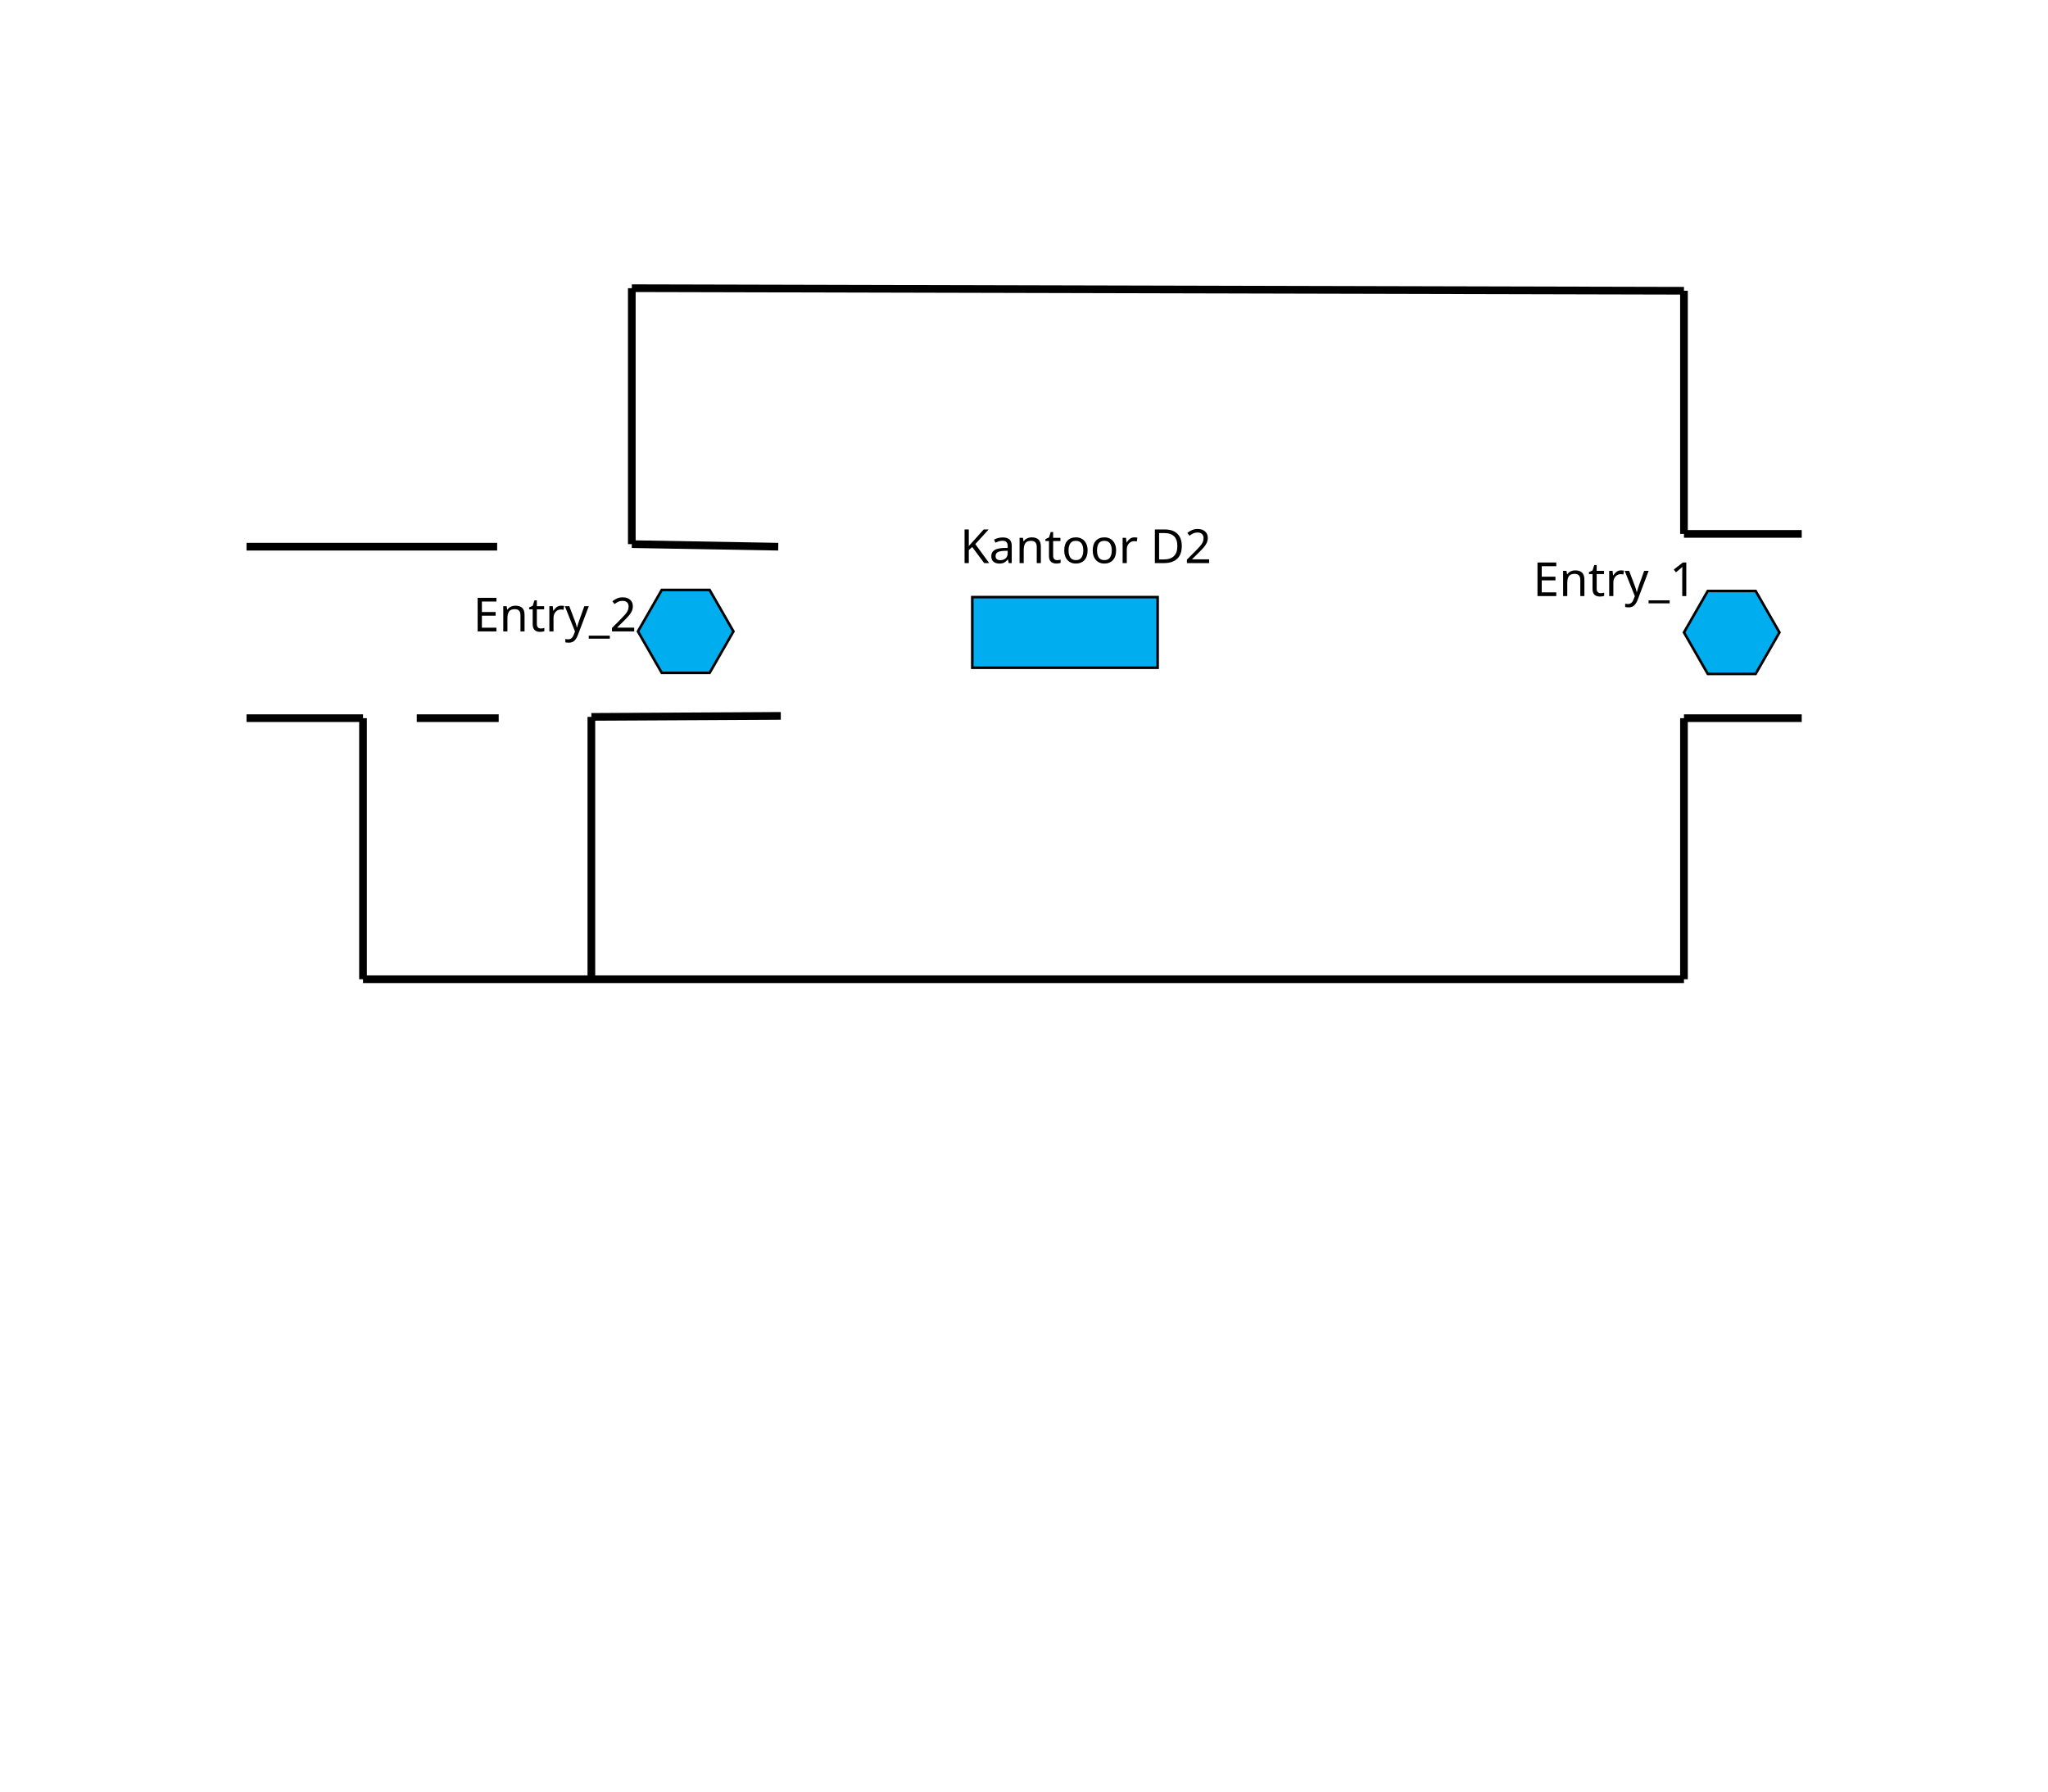
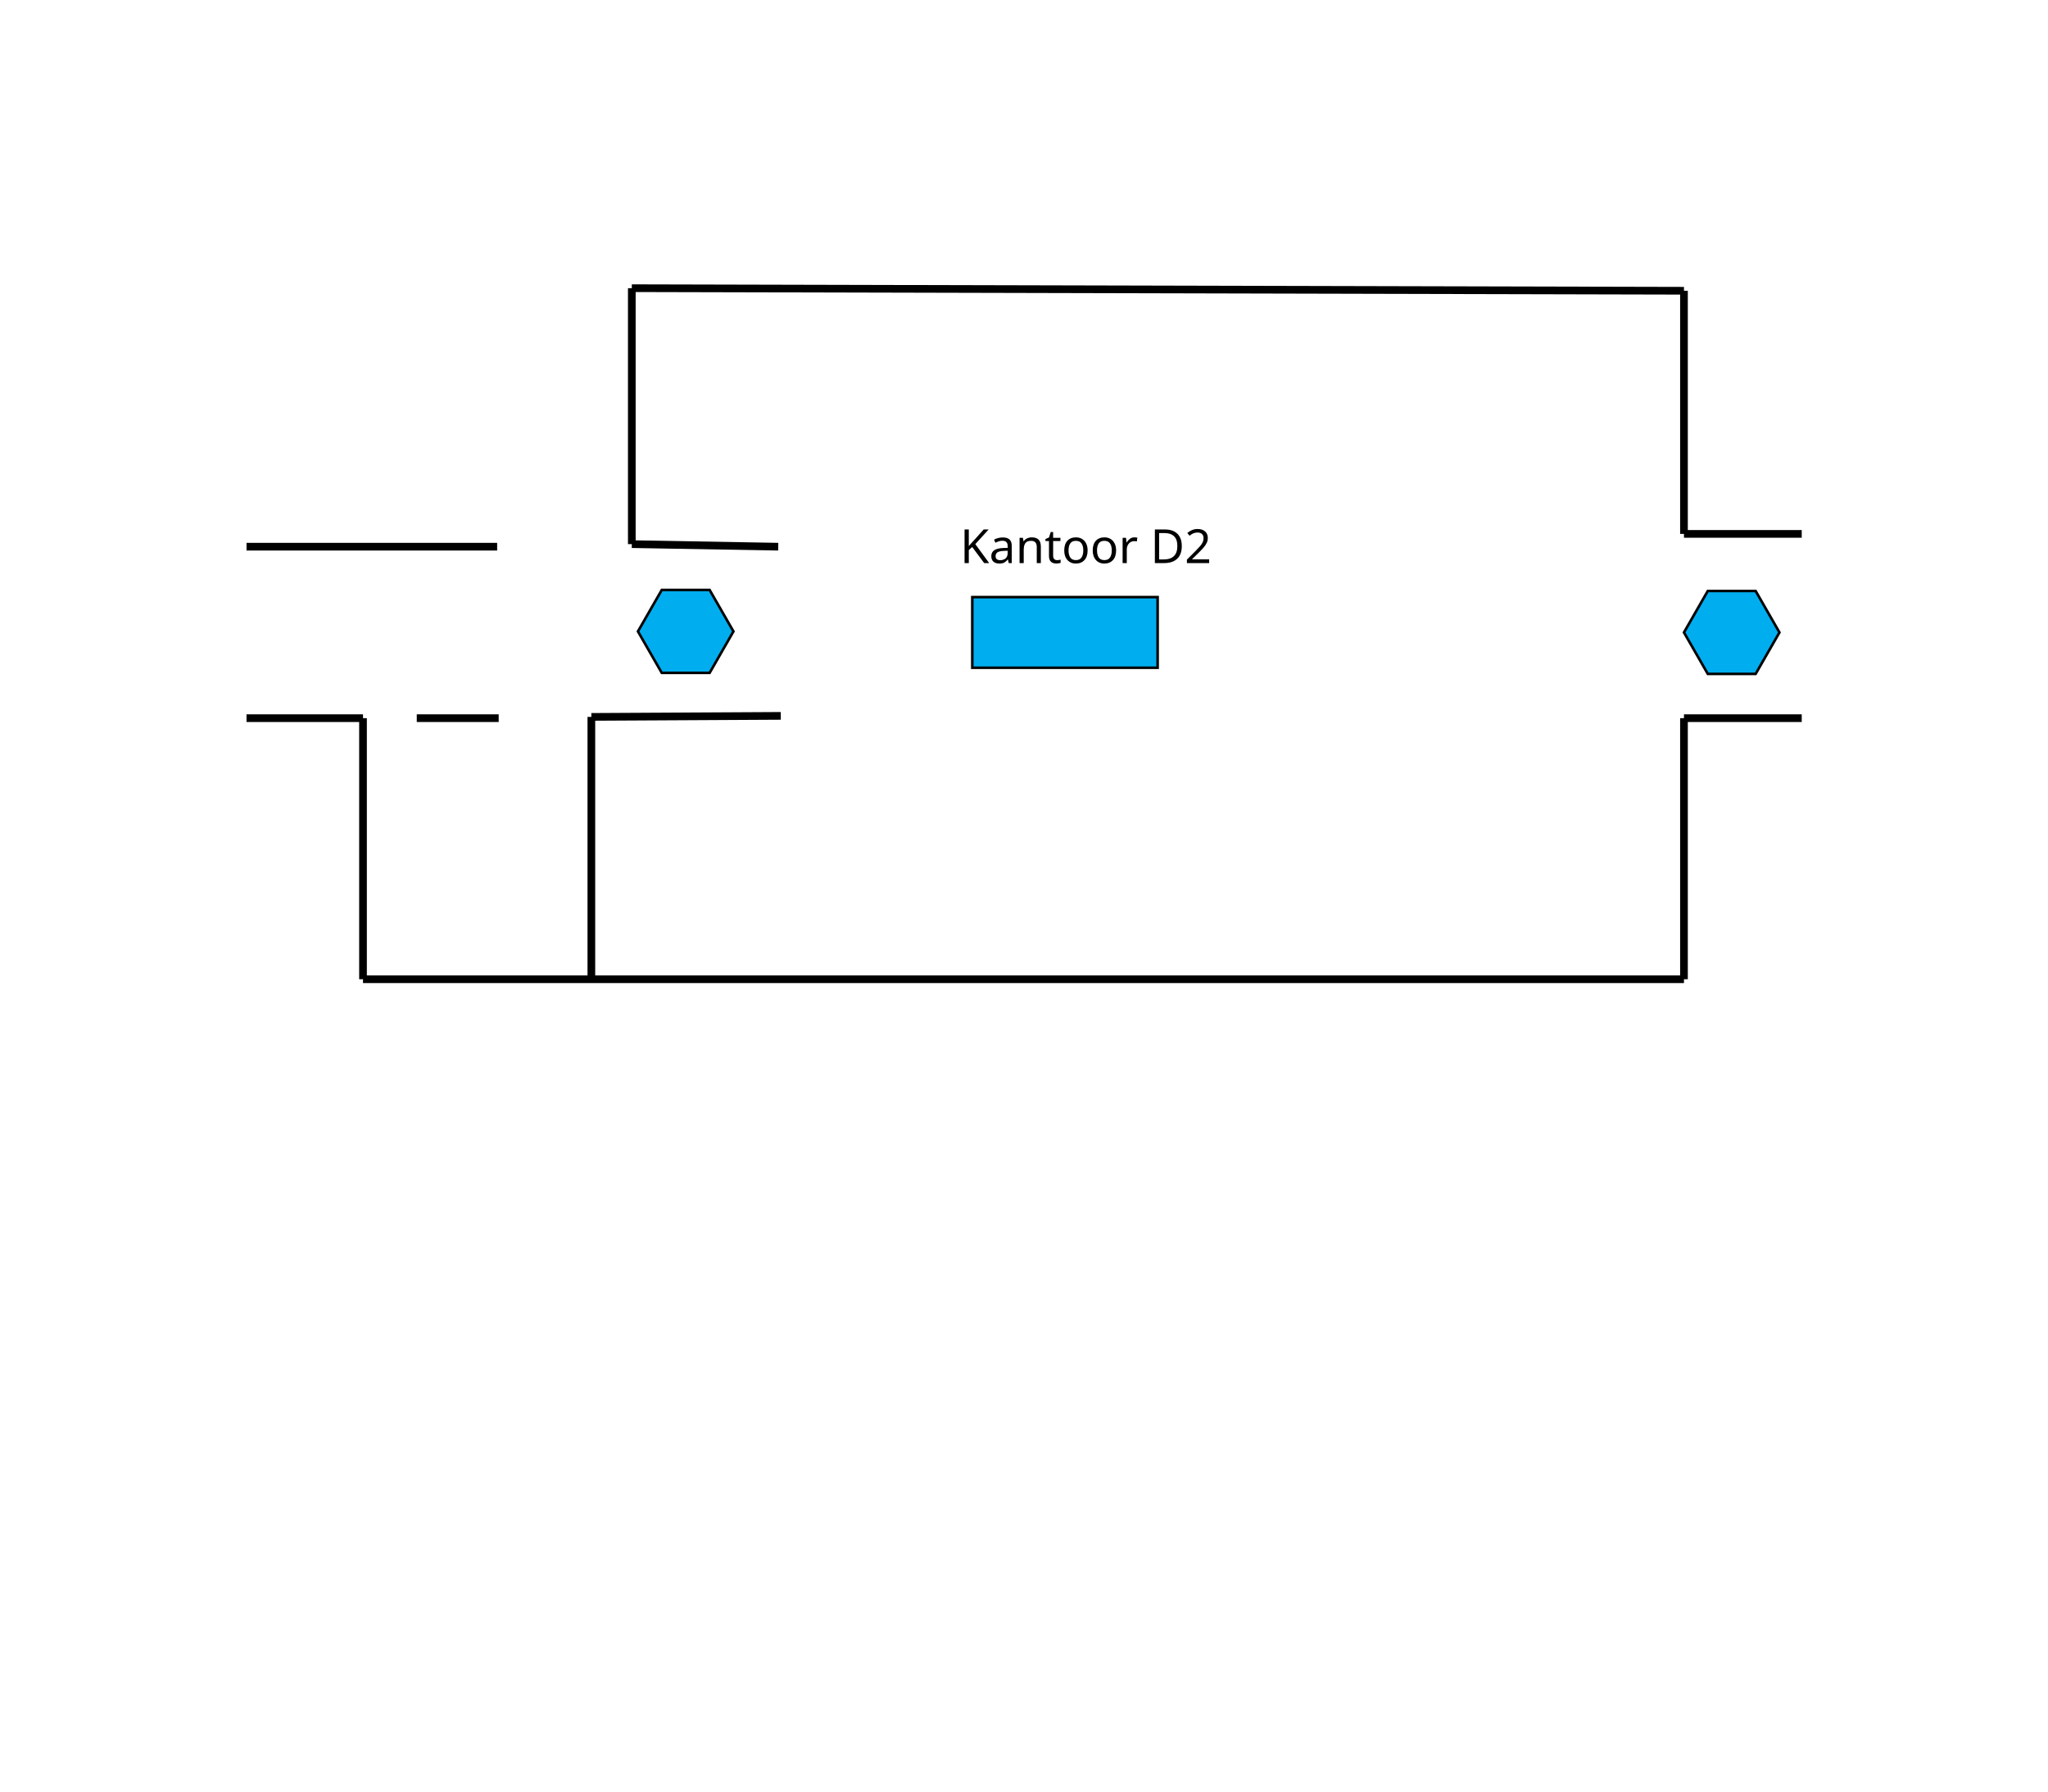
<svg xmlns="http://www.w3.org/2000/svg" version="1.1" id="Layer_1" x="0px" y="0px" viewBox="0 0 800 700" style="enable-background:new 0 0 800 700;" xml:space="preserve">
  <style type="text/css">
	.st0{fill:none;stroke:#000000;stroke-width:3;stroke-miterlimit:10;}
	.st1{fill:#00AEEF;stroke:#000000;stroke-miterlimit:10;}
	.st2{font-family:'MyriadPro-Semibold';}
	.st3{font-size:18.392px;}
</style>
  <g>
    <path class="st0" d="M641.8,76.1" />
    <path class="st0" d="M463.8,76.1" />
    <path class="st0" d="M463.8,76.1" />
    <rect x="379.8" y="233.3" class="st1" width="72.4" height="27.6" id="d2" />
    <polygon class="st1" points="277.2,230.5 258.5,230.5 249.2,246.7 258.5,262.9 277.2,262.9 286.5,246.7  " id="0" />
    <polygon class="st1" points="685.8,230.9 667.1,230.9 657.8,247.1 667.1,263.3 685.8,263.3 695.1,247.1  " id="1" />
    <line class="st0" x1="703.8" y1="208.6" x2="657.8" y2="208.6" />
    <line class="st0" x1="657.8" y1="113.6" x2="657.8" y2="208.6" />
    <line class="st0" x1="246.8" y1="112.6" x2="657.8" y2="113.6" />
    <line class="st0" x1="246.8" y1="212.6" x2="246.8" y2="112.6" />
    <line class="st0" x1="96.3" y1="213.6" x2="194.2" y2="213.6" />
    <line class="st0" x1="96.3" y1="280.6" x2="141.8" y2="280.6" />
    <line class="st0" x1="141.8" y1="382.6" x2="141.8" y2="280.6" />
    <line class="st0" x1="657.8" y1="382.6" x2="141.8" y2="382.6" />
    <line class="st0" x1="657.8" y1="280.6" x2="703.8" y2="280.6" />
    <line class="st0" x1="657.8" y1="382.6" x2="657.8" y2="280.6" />
    <line class="st0" x1="162.8" y1="280.6" x2="194.8" y2="280.6" />
  </g>
  <line class="st0" x1="231" y1="280.1" x2="305" y2="279.7" />
  <line class="st0" x1="246.8" y1="212.6" x2="304" y2="213.6" />
  <line class="st0" x1="231" y1="280.1" x2="231" y2="382.6" />
  <text transform="matrix(1 0 0 1 375 220)" class="st2 st3">Kantoor D2</text>
-   <text transform="matrix(1 0 0 1 598.8 232.9)" class="st2 st3">Entry_1</text>
-   <text transform="matrix(1 0 0 1 184.8002 246.6995)" class="st2 st3">Entry_2</text>
</svg>
